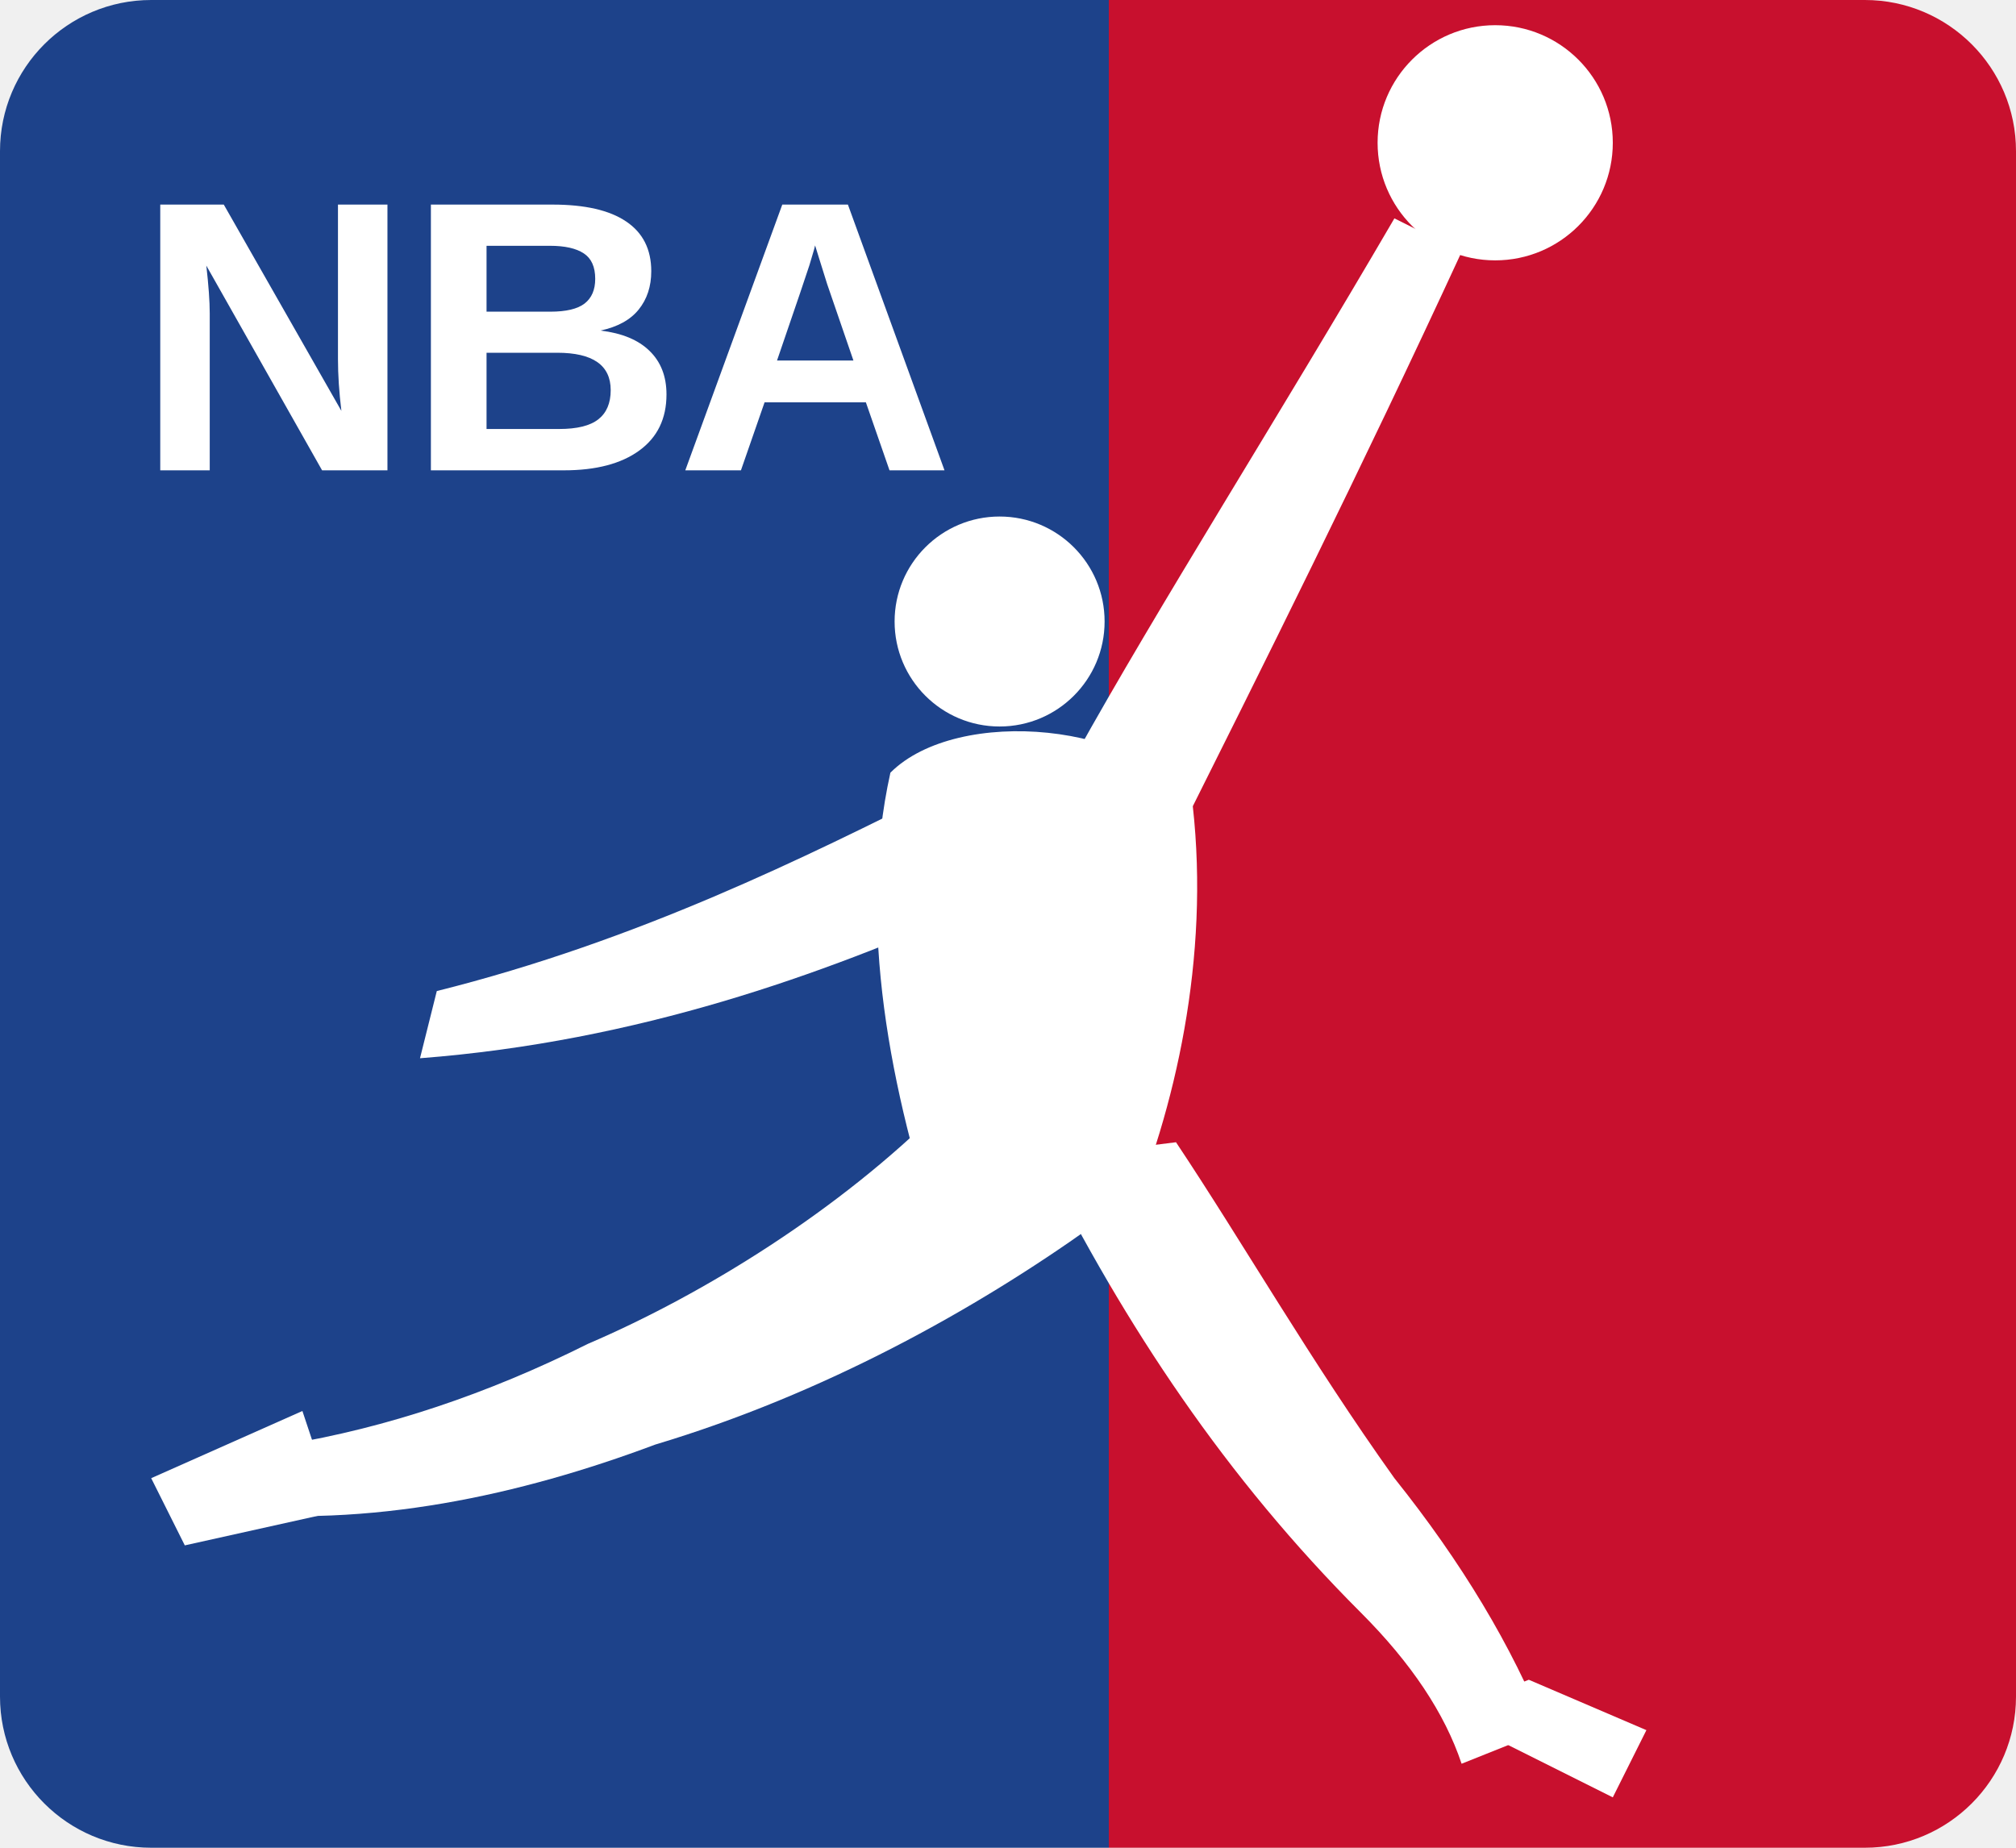
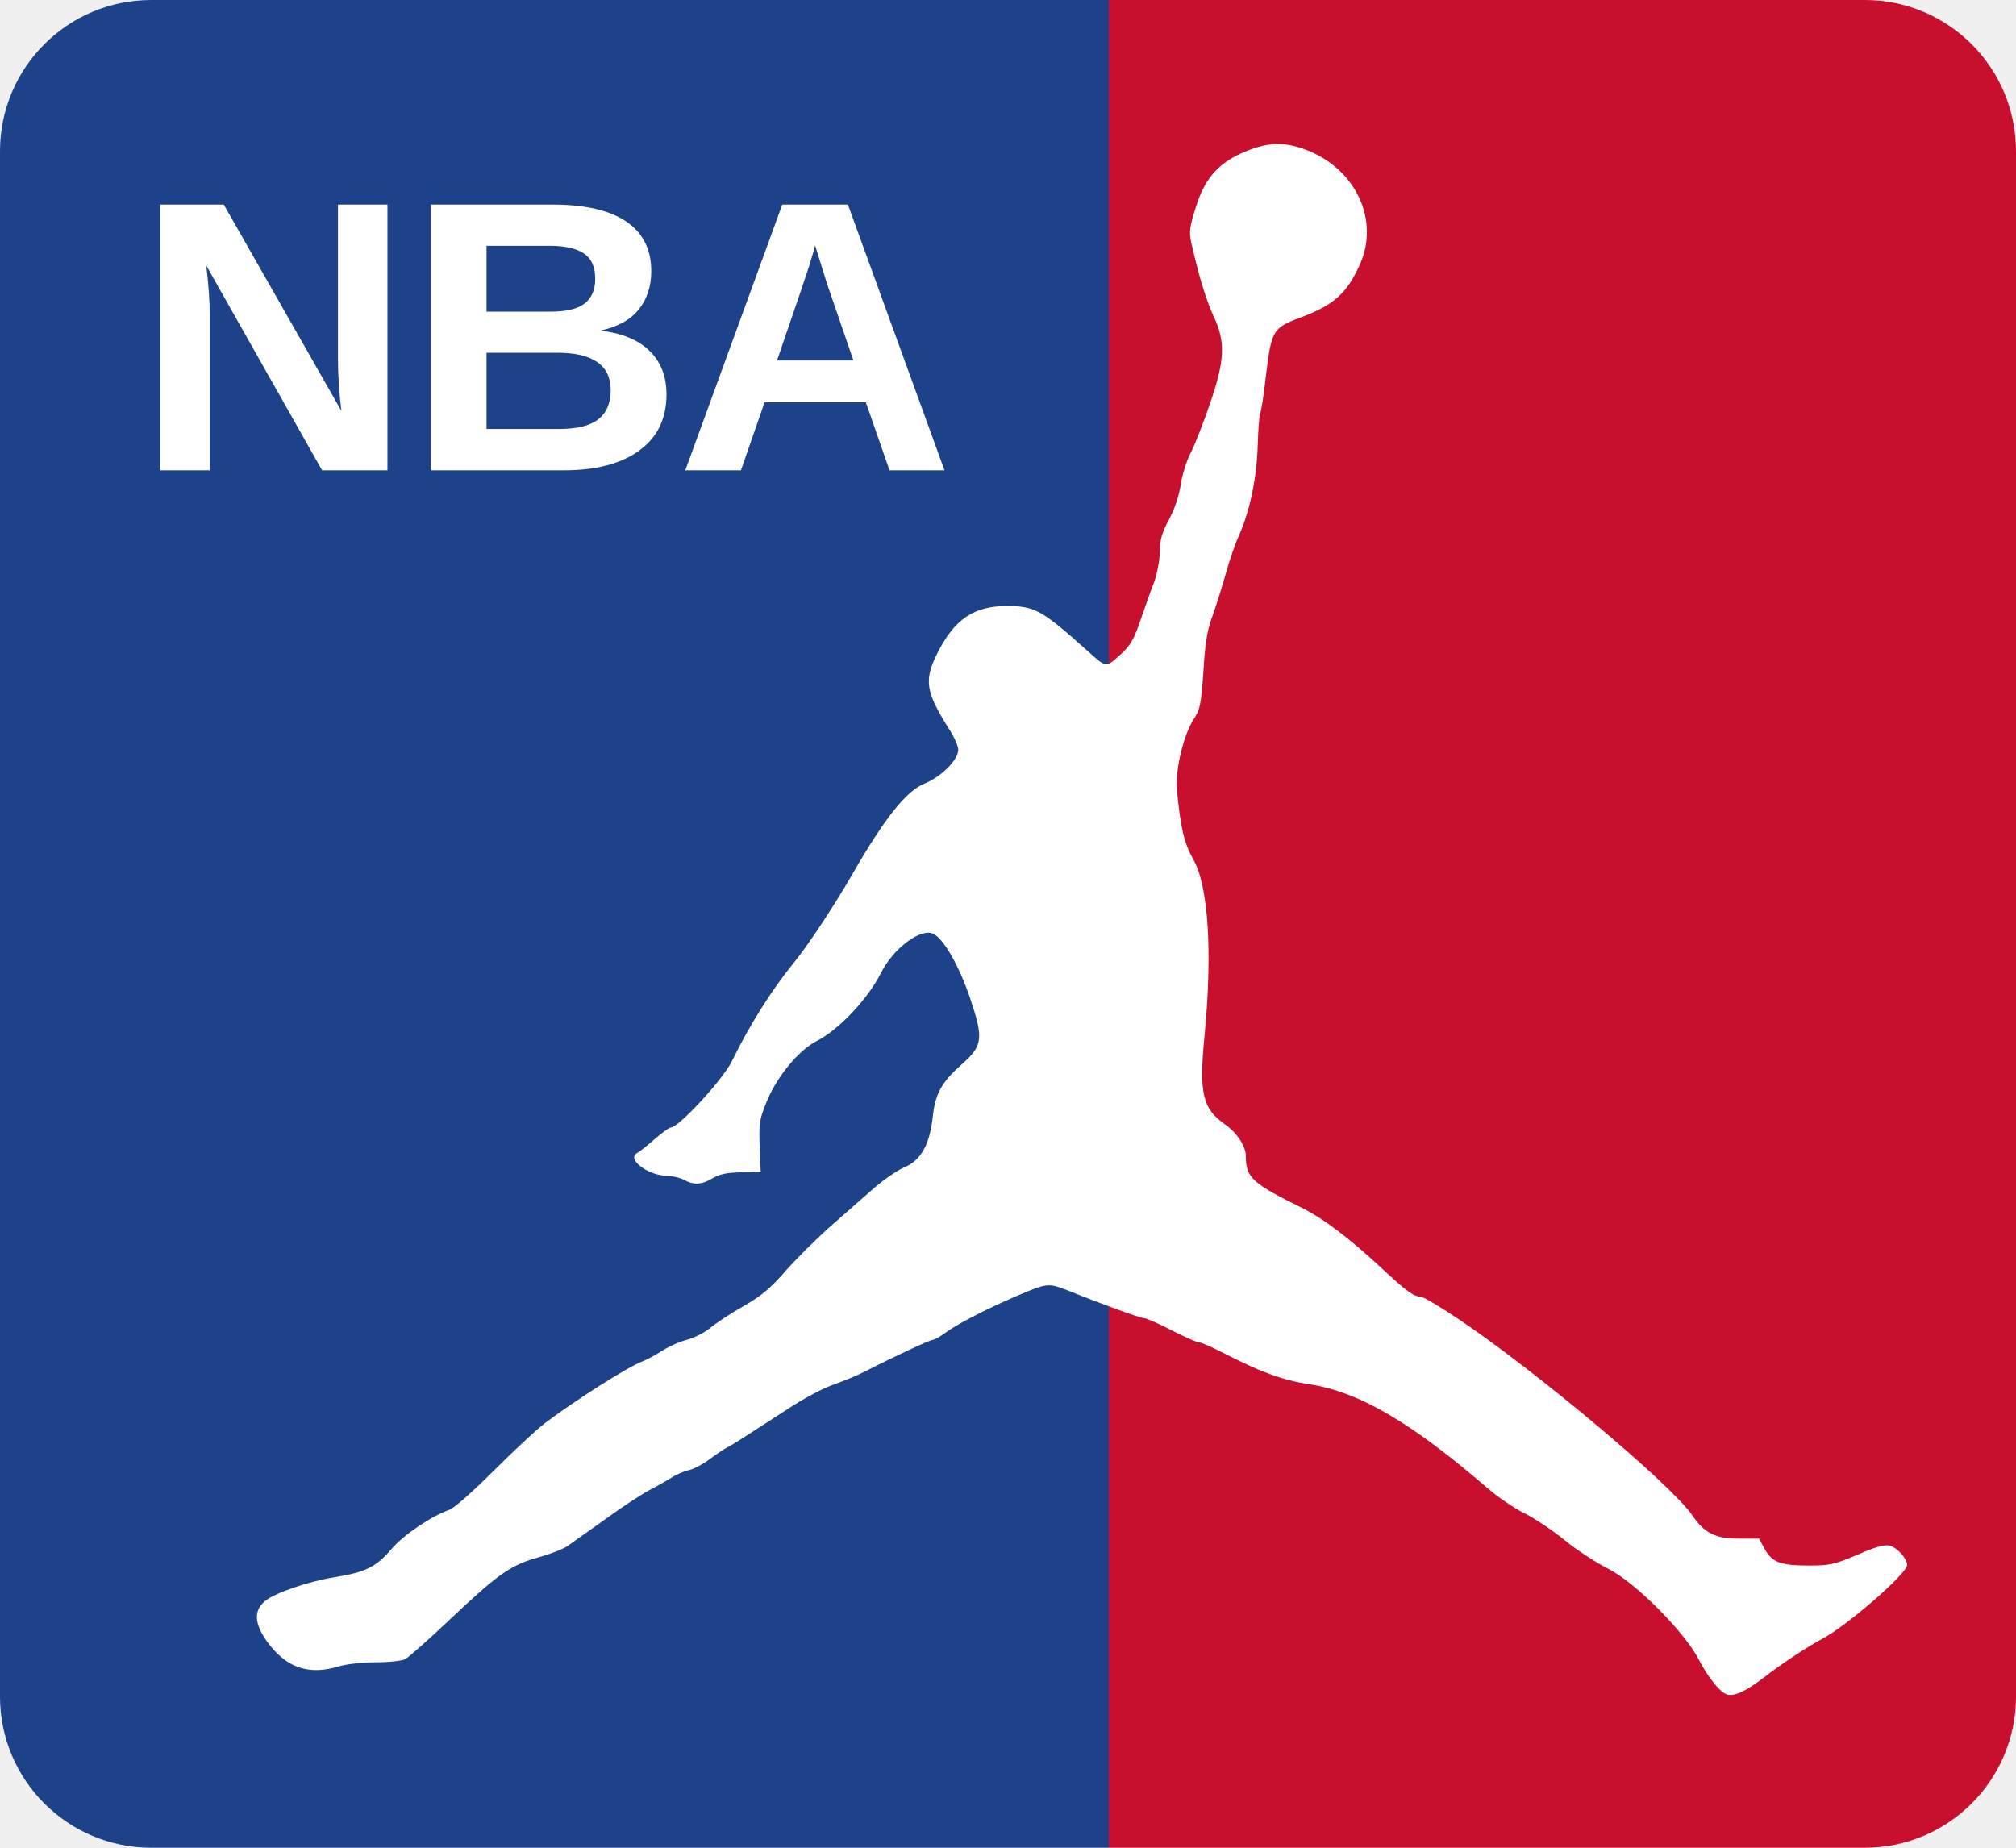
<svg xmlns="http://www.w3.org/2000/svg" viewBox="0 0 240 220" role="img" aria-label="NBA Hub">
  <defs>
    <clipPath id="b">
      <rect width="240" height="220" rx="18" />
    </clipPath>
  </defs>
  <g clip-path="url(#b)">
    <rect width="132" height="220" fill="#1d428a" />
    <rect x="132" width="108" height="220" fill="#c8102e" />
    <text x="16" y="56" fill="#fff" font-family="Arial Black, Arial, Helvetica, sans-serif" font-weight="900" font-size="46" letter-spacing="-1">NBA</text>
-     <g fill="#fff">
-       <circle cx="178" cy="17" r="14" />
-       <circle cx="119" cy="74" r="12.5" />
-       <path d="M128 90 C138 72 152 50 166 26 L174 30 C162 56 150 80 140 100 Z" />
-       <path d="M112 94 C96 102 76 112 52 118 L50 126 C76 124 98 116 116 108 Z" />
-       <path d="M106 92 C114 84 136 86 142 96 C144 114 140 132 134 146 L112 148 C106 130 102 110 106 92 Z" />
-       <path d="M112 132 C100 144 84 154 70 160 C58 166 46 170 34 172 L26 180 C44 182 62 178 78 172 C98 166 116 156 130 146 Z" />
-       <path d="M36 168 L18 176 L22 184 L40 180 Z" />
-       <path d="M124 138 C134 158 146 176 162 192 C168 198 172 204 174 210 L184 206 C180 196 174 186 166 176 C156 162 148 148 140 136 Z" />
-       <path d="M172 204 L192 214 L196 206 L182 200 Z" />
+     <g transform="translate(-36,-76) scale(0.32)">
+       <g transform="translate(0,1168) scale(0.1,-0.1)">
+         <path fill="#fff" d="M5760 8742 c-100 -41 -152 -98 -186 -207 -24 -77 -26 -94 -17 -134 28 -124 56 -215 83 -273 45 -95 42 -164 -14 -326 -24 -70 -55 -150 -70 -179 -15 -28 -32 -81 -38 -119 -6 -41 -23 -93 -44 -132 -27 -50 -34 -76 -34 -120 -1 -32 -10 -81 -21 -112 -12 -30 -34 -94 -51 -142 -24 -71 -37 -94 -73 -127 -56 -51 -53 -52 -124 12 -171 153 -196 167 -301 167 -121 0 -193 -48 -256 -172 -53 -104 -46 -146 42 -286 19 -29 34 -64 34 -77 0 -37 -62 -99 -124 -125 -69 -27 -149 -128 -269 -336 -66 -115 -166 -267 -218 -330 -86 -106 -166 -234 -232 -369 -33 -67 -197 -245 -226 -245 -6 0 -32 -19 -59 -42 -27 -24 -57 -48 -68 -54 -38 -23 44 -84 113 -84 21 -1 49 -7 63 -15 35 -20 67 -18 106 6 25 15 53 21 106 22 l73 2 -4 95 c-3 90 -1 100 30 175 39 90 118 184 183 217 81 41 190 156 239 254 46 91 147 166 193 145 39 -17 98 -121 138 -240 51 -153 48 -176 -34 -249 -73 -65 -96 -108 -105 -193 -11 -102 -44 -162 -105 -187 -28 -12 -83 -50 -123 -86 -40 -35 -110 -97 -157 -138 -46 -41 -118 -112 -159 -158 -58 -67 -92 -96 -160 -135 -48 -27 -104 -64 -125 -82 -21 -17 -59 -36 -85 -43 -25 -6 -66 -24 -91 -40 -25 -16 -58 -34 -74 -40 -56 -21 -254 -147 -366 -232 -30 -23 -115 -102 -189 -176 -78 -78 -147 -139 -165 -145 -64 -22 -170 -93 -214 -145 -58 -68 -97 -87 -215 -106 -98 -16 -222 -59 -257 -89 -45 -38 -38 -91 20 -165 68 -85 149 -110 256 -77 27 8 88 15 137 15 49 0 98 5 110 12 12 6 92 77 177 158 172 162 219 194 324 222 39 11 85 29 103 41 17 12 82 58 145 103 62 45 133 91 158 104 24 12 60 33 80 45 19 13 50 26 68 30 18 4 52 22 76 40 24 18 54 38 67 45 24 12 43 25 227 144 56 37 133 78 170 90 37 13 90 35 117 49 103 53 240 117 251 117 6 0 29 13 50 29 45 32 154 88 259 133 120 51 119 50 199 19 121 -49 265 -101 279 -101 7 0 53 -20 101 -45 49 -25 95 -45 103 -45 7 0 44 -16 81 -35 144 -74 226 -105 326 -120 188 -29 379 -141 665 -387 36 -32 98 -74 136 -93 39 -19 106 -64 150 -100 44 -36 117 -84 163 -107 102 -52 283 -234 337 -338 30 -59 75 -117 100 -128 27 -13 75 9 148 66 52 41 164 115 209 138 91 47 318 244 318 276 0 24 -37 65 -65 72 -19 5 -54 -5 -120 -34 -86 -36 -103 -40 -178 -40 -108 0 -138 11 -166 60 l-22 40 -72 0 c-91 0 -130 19 -178 89 -80 115 -578 533 -865 726 -70 47 -134 85 -143 85 -27 1 -55 21 -152 112 -118 109 -210 178 -285 216 -192 95 -214 115 -214 195 0 37 -34 88 -77 118 -84 58 -98 116 -77 328 30 312 15 557 -41 657 -35 62 -48 117 -62 264 -6 70 26 204 63 259 24 37 27 54 36 178 6 104 14 153 34 207 14 39 36 109 49 156 13 47 35 112 50 144 40 91 66 215 69 336 2 59 6 112 9 117 4 6 14 71 22 144 20 163 26 174 124 211 128 47 177 91 226 201 71 161 -13 347 -190 420 -85 35 -148 35 -235 -1z" />
+       </g>
    </g>
  </g>
</svg>
